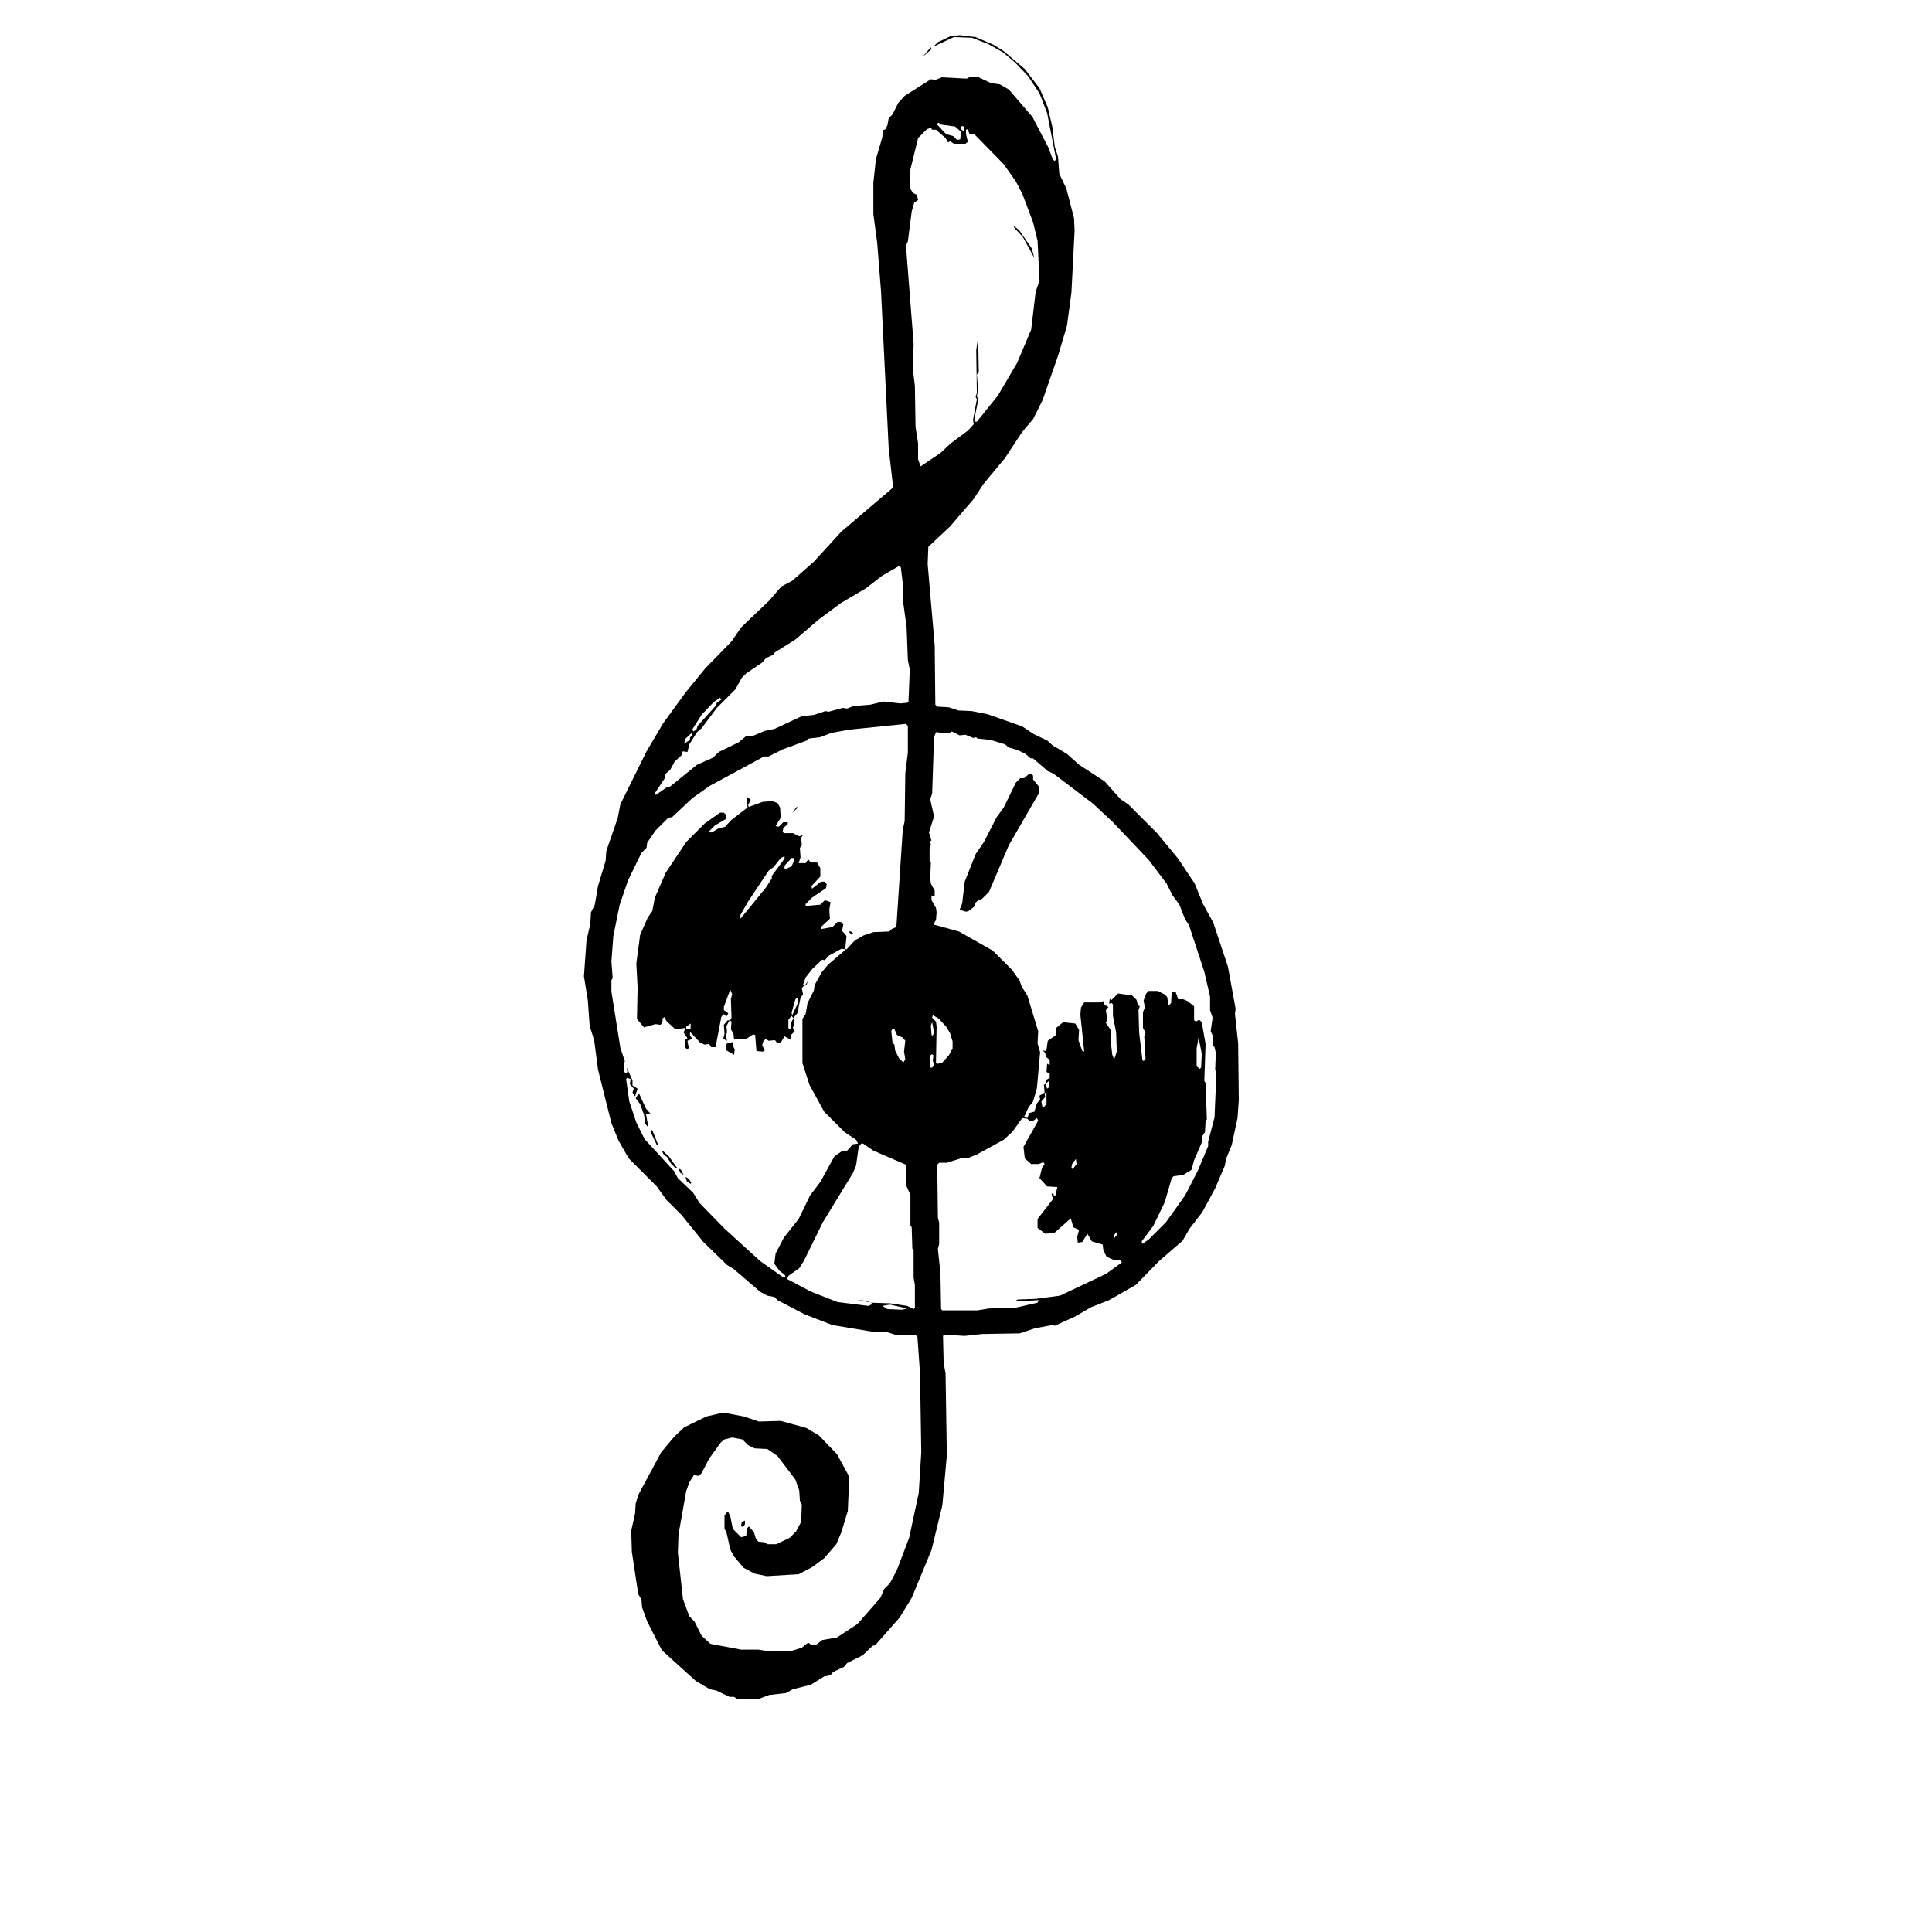
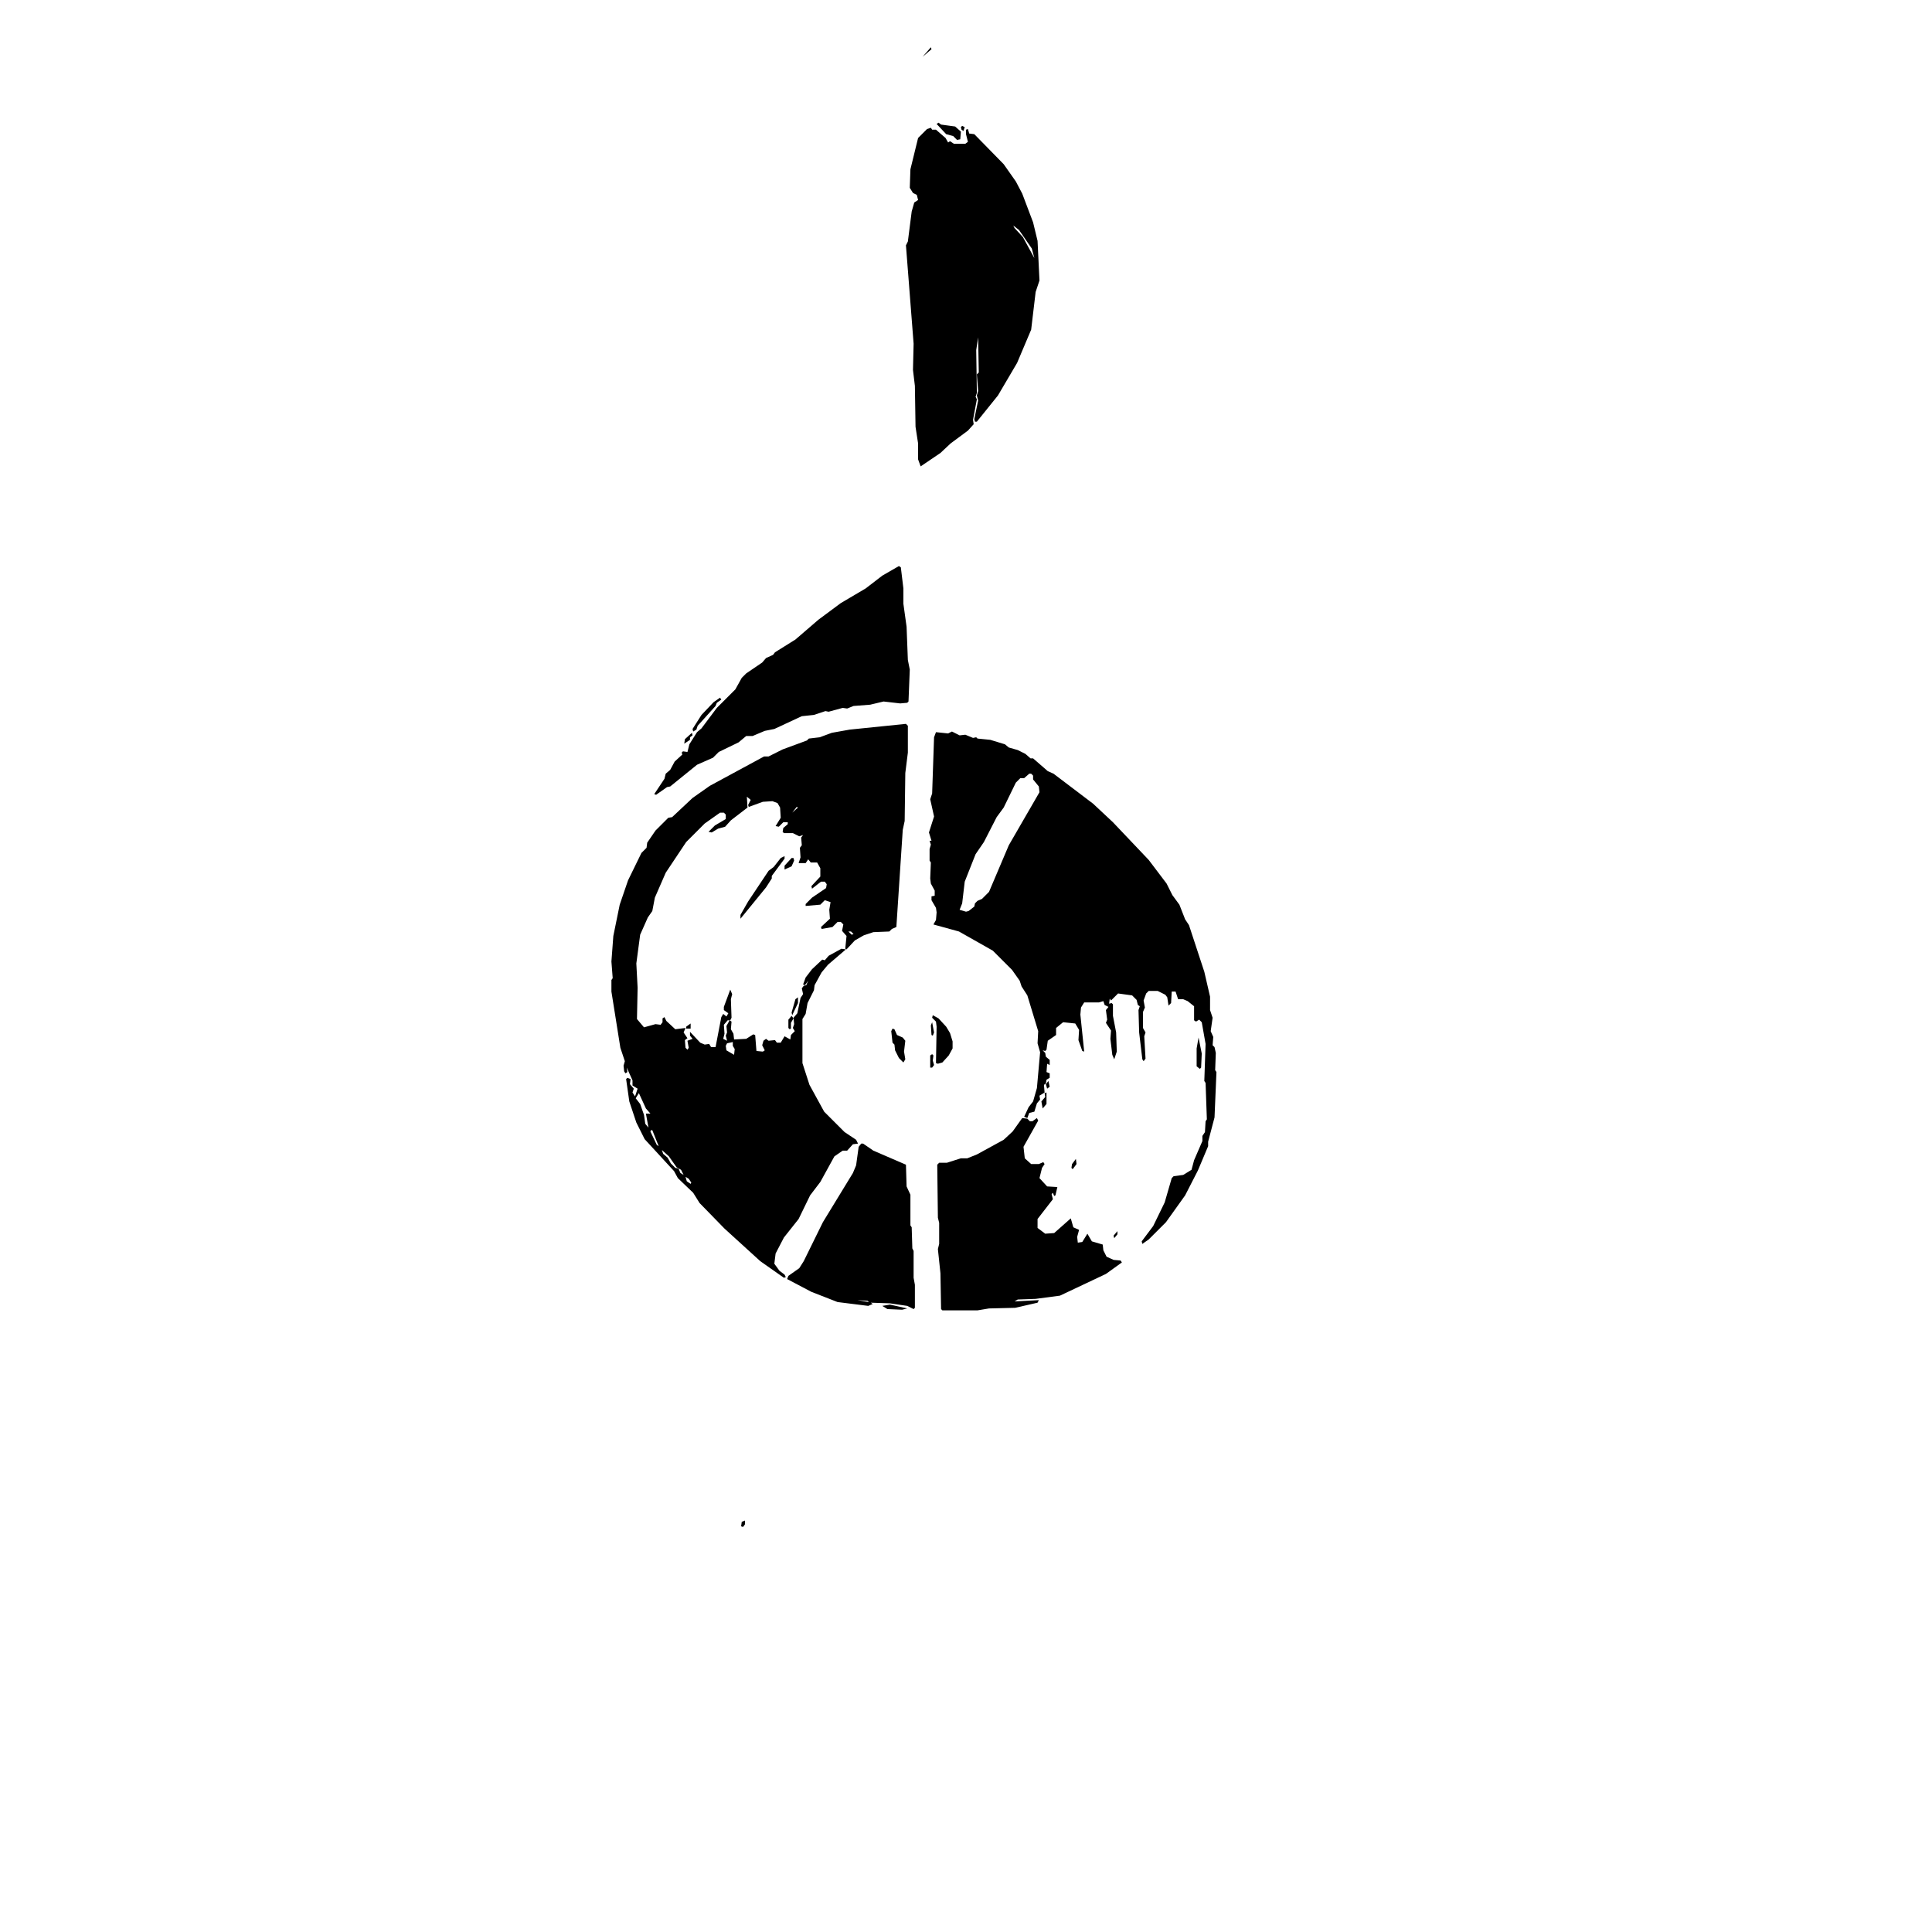
<svg xmlns="http://www.w3.org/2000/svg" viewBox="0 0 3024 3024" width="100%" height="100%">
-   <path fill="currentColor" fill-rule="evenodd" d="M 1166,2380 L 1161,2382 L 1160,2389 L 1163,2390 L 1166,2386 Z M 1342,2035 L 1360,2038 L 1358,2036 Z M 1073,1842 L 1075,1849 L 1081,1853 L 1082,1851 L 1078,1845 Z M 1036,1800 L 1038,1806 L 1045,1812 L 1050,1821 L 1057,1828 L 1062,1829 L 1065,1836 L 1070,1839 L 1066,1831 L 1059,1827 L 1047,1810 Z M 1019,1769 L 1018,1771 L 1028,1792 L 1031,1794 L 1021,1769 Z M 1000,1711 L 995,1719 L 1002,1728 L 1008,1745 L 1010,1759 L 1015,1765 L 1011,1743 L 1018,1743 L 1011,1735 Z M 1138,1633 L 1136,1637 L 1137,1644 L 1149,1651 L 1150,1642 L 1147,1637 L 1147,1631 Z M 1328,1458 L 1333,1463 L 1336,1462 L 1332,1458 Z M 1249,1264 L 1247,1263 L 1240,1272 Z M 1614,1211 L 1611,1211 L 1603,1218 L 1597,1218 L 1590,1225 L 1571,1264 L 1560,1279 L 1540,1318 L 1527,1337 L 1510,1380 L 1506,1414 L 1502,1424 L 1512,1427 L 1516,1426 L 1525,1419 L 1526,1414 L 1530,1410 L 1537,1407 L 1548,1396 L 1579,1323 L 1627,1240 L 1626,1231 L 1617,1220 L 1617,1214 Z M 1530,488 L 1529,508 Z M 1583,347 L 1588,357 L 1601,371 L 1619,404 L 1615,389 L 1595,360 L 1586,353 Z M 1457,74 L 1444,89 L 1458,77 Z M 1527,58 L 1502,55 L 1487,57 L 1468,66 L 1461,73 L 1493,58 L 1521,59 L 1547,69 L 1570,82 L 1589,98 L 1609,119 L 1627,146 L 1639,177 L 1653,249 L 1651,252 L 1648,250 L 1641,231 L 1616,183 L 1579,140 L 1565,132 L 1551,130 L 1532,121 L 1517,121 L 1513,123 L 1474,121 L 1464,125 L 1457,124 L 1416,150 L 1406,161 L 1397,179 L 1391,185 L 1389,196 L 1386,202 L 1382,204 L 1381,215 L 1371,249 L 1367,286 L 1367,335 L 1373,380 L 1379,456 L 1391,702 L 1398,763 L 1317,832 L 1274,879 L 1240,909 L 1223,918 L 1204,940 L 1160,982 L 1145,1004 L 1104,1046 L 1073,1084 L 1038,1132 L 1012,1176 L 971,1259 L 967,1280 L 949,1332 L 948,1347 L 936,1387 L 931,1416 L 925,1428 L 924,1446 L 918,1472 L 914,1528 L 920,1565 L 923,1606 L 930,1628 L 936,1674 L 957,1758 L 968,1785 L 984,1813 L 1028,1857 L 1043,1878 L 1067,1902 L 1101,1944 L 1138,1980 L 1148,1986 L 1190,2022 L 1201,2028 L 1212,2030 L 1217,2035 L 1259,2057 L 1303,2074 L 1363,2084 L 1388,2085 L 1401,2089 L 1433,2089 L 1436,2093 L 1440,2149 L 1442,2273 L 1438,2337 L 1423,2407 L 1404,2457 L 1393,2478 L 1384,2487 L 1378,2501 L 1342,2542 L 1310,2563 L 1287,2567 L 1278,2574 L 1269,2574 L 1265,2571 L 1255,2579 L 1239,2584 L 1206,2585 L 1187,2582 L 1160,2582 L 1112,2573 L 1098,2560 L 1087,2538 L 1079,2530 L 1069,2503 L 1061,2430 L 1062,2402 L 1074,2334 L 1079,2320 L 1086,2309 L 1094,2310 L 1098,2306 L 1110,2283 L 1128,2258 L 1134,2253 L 1146,2250 L 1162,2253 L 1171,2262 L 1181,2267 L 1201,2268 L 1217,2279 L 1245,2316 L 1251,2333 L 1252,2349 L 1255,2355 L 1254,2382 L 1246,2397 L 1236,2407 L 1215,2417 L 1201,2417 L 1197,2414 L 1187,2413 L 1183,2408 L 1180,2398 L 1172,2389 L 1169,2393 L 1168,2404 L 1160,2406 L 1147,2393 L 1143,2373 L 1140,2367 L 1138,2367 L 1134,2372 L 1134,2393 L 1137,2398 L 1143,2425 L 1148,2435 L 1164,2454 L 1181,2463 L 1200,2467 L 1250,2464 L 1271,2453 L 1290,2439 L 1309,2417 L 1317,2398 L 1327,2365 L 1329,2318 L 1328,2309 L 1310,2276 L 1282,2247 L 1262,2235 L 1222,2224 L 1188,2225 L 1164,2217 L 1132,2211 L 1106,2217 L 1071,2234 L 1056,2248 L 1035,2273 L 1000,2338 L 995,2353 L 994,2369 L 988,2396 L 989,2429 L 999,2495 L 1004,2504 L 1005,2516 L 1013,2538 L 1036,2583 L 1089,2631 L 1111,2644 L 1121,2646 L 1142,2656 L 1149,2656 L 1155,2660 L 1188,2659 L 1204,2653 L 1230,2650 L 1241,2644 L 1269,2637 L 1290,2624 L 1300,2622 L 1304,2617 L 1321,2609 L 1326,2603 L 1350,2591 L 1366,2576 L 1370,2575 L 1408,2532 L 1427,2501 L 1458,2426 L 1475,2356 L 1482,2278 L 1480,2150 L 1477,2133 L 1476,2091 L 1478,2089 L 1510,2091 L 1537,2088 L 1596,2087 L 1620,2079 L 1647,2074 L 1651,2075 L 1682,2061 L 1708,2046 L 1736,2035 L 1778,2011 L 1814,1974 L 1851,1942 L 1862,1923 L 1882,1897 L 1902,1860 L 1917,1825 L 1919,1814 L 1928,1792 L 1937,1750 L 1939,1722 L 1938,1633 L 1933,1587 L 1934,1579 L 1922,1513 L 1899,1444 L 1883,1415 L 1870,1383 L 1844,1344 L 1811,1304 L 1766,1259 L 1754,1251 L 1729,1223 L 1689,1197 L 1670,1180 L 1648,1167 L 1639,1159 L 1618,1149 L 1600,1137 L 1546,1118 L 1521,1113 L 1500,1112 L 1485,1107 L 1467,1106 L 1464,1103 L 1463,1010 L 1452,883 L 1453,856 L 1487,824 L 1524,781 L 1539,758 L 1573,717 L 1600,676 L 1617,656 L 1632,626 L 1656,557 L 1670,510 L 1677,458 L 1682,361 L 1681,341 L 1669,295 L 1658,272 L 1656,245 L 1651,230 L 1647,198 L 1640,168 L 1627,138 L 1604,108 L 1571,80 L 1555,70 Z M 1381,2044 L 1393,2042 L 1420,2048 L 1412,2050 L 1389,2049 Z M 1749,1927 L 1749,1932 L 1744,1938 L 1743,1934 Z M 1684,1814 L 1685,1822 L 1679,1830 L 1677,1828 L 1678,1822 Z M 1348,1790 L 1351,1790 L 1367,1801 L 1418,1823 L 1419,1857 L 1425,1870 L 1425,1918 L 1427,1921 L 1428,1954 L 1430,1958 L 1430,2000 L 1432,2011 L 1432,2047 L 1430,2049 L 1420,2044 L 1393,2040 L 1363,2039 L 1366,2041 L 1359,2044 L 1311,2038 L 1270,2022 L 1232,2002 L 1234,1997 L 1251,1985 L 1258,1974 L 1288,1913 L 1335,1836 L 1340,1824 L 1344,1795 Z M 1623,1750 L 1625,1754 L 1602,1795 L 1604,1813 L 1614,1822 L 1626,1822 L 1633,1819 L 1635,1822 L 1631,1828 L 1627,1844 L 1639,1857 L 1655,1858 L 1652,1871 L 1650,1872 L 1648,1867 L 1646,1869 L 1648,1877 L 1624,1908 L 1624,1922 L 1636,1931 L 1650,1930 L 1676,1907 L 1680,1921 L 1689,1925 L 1686,1936 L 1687,1945 L 1694,1944 L 1702,1931 L 1709,1943 L 1726,1948 L 1727,1957 L 1732,1967 L 1743,1972 L 1754,1973 L 1756,1976 L 1731,1994 L 1659,2028 L 1621,2033 L 1593,2034 L 1588,2037 L 1626,2035 L 1624,2039 L 1589,2047 L 1548,2048 L 1530,2051 L 1475,2051 L 1473,2049 L 1472,1993 L 1468,1955 L 1470,1947 L 1470,1914 L 1468,1906 L 1467,1823 L 1470,1820 L 1482,1820 L 1504,1813 L 1514,1813 L 1529,1807 L 1571,1784 L 1585,1771 L 1600,1750 L 1608,1751 L 1612,1755 L 1616,1755 Z M 1638,1710 L 1638,1728 L 1632,1735 L 1630,1724 L 1636,1717 L 1635,1711 Z M 1641,1692 L 1643,1701 L 1639,1704 L 1637,1697 Z M 1459,1650 L 1461,1652 L 1460,1660 L 1462,1667 L 1459,1671 L 1456,1671 L 1456,1652 Z M 1876,1624 L 1881,1649 L 1880,1671 L 1878,1673 L 1873,1669 L 1873,1641 Z M 1397,1610 L 1400,1611 L 1404,1620 L 1413,1624 L 1417,1629 L 1415,1646 L 1417,1658 L 1414,1663 L 1407,1656 L 1401,1644 L 1400,1635 L 1397,1632 L 1395,1614 Z M 1081,1602 L 1081,1610 L 1074,1610 L 1074,1607 Z M 1459,1600 L 1462,1616 L 1460,1621 L 1458,1620 L 1457,1605 Z M 1239,1590 L 1242,1594 L 1238,1601 L 1238,1610 L 1236,1611 L 1234,1609 L 1234,1596 Z M 1460,1589 L 1469,1594 L 1481,1607 L 1487,1617 L 1491,1630 L 1491,1641 L 1485,1652 L 1475,1663 L 1468,1665 L 1465,1664 L 1466,1607 L 1465,1599 L 1459,1593 Z M 1249,1561 L 1249,1570 L 1240,1589 L 1239,1585 L 1245,1564 Z M 1242,1343 L 1243,1347 L 1239,1356 L 1228,1361 L 1228,1355 L 1239,1343 Z M 1228,1340 L 1228,1344 L 1208,1371 L 1208,1375 L 1199,1389 L 1159,1438 L 1159,1432 L 1171,1411 L 1203,1363 L 1211,1357 L 1222,1343 Z M 1083,1147 L 1084,1151 L 1080,1154 L 1080,1158 L 1071,1164 L 1072,1157 Z M 1465,1146 L 1484,1148 L 1490,1145 L 1502,1151 L 1511,1150 L 1523,1155 L 1528,1154 L 1530,1156 L 1550,1158 L 1573,1165 L 1579,1170 L 1593,1174 L 1605,1180 L 1613,1187 L 1617,1187 L 1640,1207 L 1649,1211 L 1711,1258 L 1742,1287 L 1798,1346 L 1826,1383 L 1835,1401 L 1846,1416 L 1855,1439 L 1861,1448 L 1885,1521 L 1894,1560 L 1894,1581 L 1898,1593 L 1895,1614 L 1899,1623 L 1898,1636 L 1901,1639 L 1903,1648 L 1902,1675 L 1904,1678 L 1901,1749 L 1891,1787 L 1891,1794 L 1875,1832 L 1855,1871 L 1825,1913 L 1798,1940 L 1788,1947 L 1787,1943 L 1805,1919 L 1823,1882 L 1834,1844 L 1837,1841 L 1852,1839 L 1865,1831 L 1869,1816 L 1882,1786 L 1882,1778 L 1886,1772 L 1887,1755 L 1889,1752 L 1887,1695 L 1885,1692 L 1887,1634 L 1881,1600 L 1877,1596 L 1872,1599 L 1869,1597 L 1869,1575 L 1859,1567 L 1852,1564 L 1844,1564 L 1840,1552 L 1834,1552 L 1833,1570 L 1829,1574 L 1827,1561 L 1824,1557 L 1812,1551 L 1798,1551 L 1794,1555 L 1790,1566 L 1792,1577 L 1789,1584 L 1789,1609 L 1793,1616 L 1791,1622 L 1793,1657 L 1790,1661 L 1788,1658 L 1783,1616 L 1782,1581 L 1784,1575 L 1781,1573 L 1779,1565 L 1772,1558 L 1750,1555 L 1739,1566 L 1737,1563 L 1736,1571 L 1740,1570 L 1742,1572 L 1742,1590 L 1747,1616 L 1748,1646 L 1744,1658 L 1741,1651 L 1738,1626 L 1739,1613 L 1731,1601 L 1733,1596 L 1731,1581 L 1735,1576 L 1729,1573 L 1727,1567 L 1720,1569 L 1697,1569 L 1692,1577 L 1691,1588 L 1697,1646 L 1694,1645 L 1688,1628 L 1689,1612 L 1683,1602 L 1664,1600 L 1653,1609 L 1653,1620 L 1640,1629 L 1638,1643 L 1636,1645 L 1632,1644 L 1636,1648 L 1637,1654 L 1643,1659 L 1643,1667 L 1639,1665 L 1638,1678 L 1643,1680 L 1643,1687 L 1638,1690 L 1637,1696 L 1634,1698 L 1635,1710 L 1627,1715 L 1628,1721 L 1623,1727 L 1619,1740 L 1611,1742 L 1608,1750 L 1603,1748 L 1610,1733 L 1617,1724 L 1623,1703 L 1628,1647 L 1624,1633 L 1625,1614 L 1608,1558 L 1599,1544 L 1596,1535 L 1584,1518 L 1554,1488 L 1501,1458 L 1461,1447 L 1465,1440 L 1466,1428 L 1465,1421 L 1458,1409 L 1458,1403 L 1463,1402 L 1463,1394 L 1457,1383 L 1456,1375 L 1457,1350 L 1455,1347 L 1455,1329 L 1457,1322 L 1455,1316 L 1458,1316 L 1454,1303 L 1462,1278 L 1456,1251 L 1459,1242 L 1462,1154 Z M 1418,1133 L 1421,1136 L 1421,1178 L 1417,1210 L 1416,1285 L 1413,1299 L 1403,1451 L 1396,1454 L 1392,1458 L 1367,1459 L 1352,1464 L 1338,1472 L 1325,1486 L 1323,1485 L 1325,1465 L 1318,1457 L 1320,1447 L 1316,1443 L 1311,1443 L 1303,1451 L 1286,1454 L 1285,1451 L 1299,1438 L 1298,1424 L 1300,1412 L 1291,1409 L 1284,1416 L 1261,1418 L 1261,1415 L 1271,1405 L 1293,1390 L 1294,1384 L 1291,1380 L 1285,1380 L 1271,1391 L 1270,1387 L 1284,1372 L 1284,1359 L 1279,1350 L 1269,1350 L 1265,1345 L 1261,1351 L 1250,1351 L 1253,1342 L 1252,1327 L 1255,1323 L 1254,1311 L 1257,1307 L 1251,1309 L 1241,1304 L 1227,1304 L 1225,1302 L 1226,1296 L 1233,1290 L 1233,1287 L 1226,1287 L 1219,1294 L 1214,1293 L 1222,1280 L 1221,1264 L 1217,1257 L 1209,1254 L 1194,1255 L 1172,1263 L 1171,1260 L 1175,1252 L 1169,1247 L 1170,1264 L 1144,1284 L 1135,1294 L 1124,1297 L 1114,1303 L 1109,1302 L 1119,1292 L 1136,1282 L 1136,1275 L 1133,1272 L 1127,1272 L 1103,1289 L 1074,1318 L 1042,1366 L 1025,1405 L 1021,1426 L 1014,1436 L 1002,1463 L 996,1508 L 998,1546 L 997,1595 L 1008,1608 L 1026,1603 L 1034,1604 L 1037,1600 L 1037,1594 L 1040,1592 L 1043,1598 L 1057,1611 L 1073,1609 L 1070,1616 L 1076,1625 L 1072,1628 L 1073,1640 L 1076,1643 L 1078,1640 L 1076,1629 L 1084,1626 L 1080,1621 L 1080,1615 L 1096,1632 L 1103,1635 L 1110,1634 L 1113,1639 L 1120,1639 L 1129,1592 L 1132,1587 L 1137,1591 L 1140,1586 L 1133,1581 L 1133,1576 L 1143,1549 L 1146,1556 L 1144,1564 L 1145,1593 L 1143,1597 L 1139,1597 L 1133,1604 L 1134,1618 L 1132,1626 L 1138,1629 L 1136,1621 L 1138,1616 L 1137,1606 L 1142,1597 L 1145,1599 L 1144,1611 L 1148,1618 L 1149,1627 L 1168,1626 L 1179,1619 L 1182,1620 L 1184,1645 L 1194,1646 L 1197,1644 L 1193,1636 L 1195,1629 L 1199,1626 L 1203,1629 L 1213,1628 L 1216,1632 L 1222,1632 L 1228,1622 L 1237,1627 L 1238,1620 L 1244,1614 L 1241,1609 L 1243,1603 L 1242,1593 L 1248,1586 L 1253,1562 L 1257,1556 L 1255,1547 L 1258,1543 L 1262,1542 L 1265,1535 L 1260,1542 L 1257,1541 L 1261,1530 L 1271,1517 L 1287,1502 L 1291,1503 L 1297,1496 L 1317,1485 L 1324,1486 L 1296,1510 L 1286,1522 L 1275,1542 L 1274,1550 L 1264,1570 L 1261,1587 L 1256,1595 L 1256,1664 L 1267,1698 L 1290,1740 L 1322,1772 L 1340,1784 L 1343,1790 L 1335,1791 L 1326,1801 L 1319,1801 L 1306,1810 L 1284,1850 L 1268,1871 L 1250,1908 L 1227,1937 L 1214,1962 L 1212,1978 L 1220,1989 L 1228,1995 L 1230,1999 L 1227,2000 L 1190,1974 L 1134,1923 L 1095,1883 L 1085,1867 L 1061,1844 L 1055,1833 L 1009,1783 L 996,1757 L 985,1724 L 980,1689 L 982,1687 L 987,1689 L 986,1697 L 992,1704 L 990,1710 L 994,1716 L 998,1704 L 990,1699 L 990,1691 L 981,1671 L 982,1678 L 979,1680 L 977,1677 L 976,1668 L 978,1661 L 971,1640 L 957,1552 L 957,1534 L 959,1531 L 957,1505 L 960,1465 L 970,1416 L 983,1378 L 1004,1335 L 1012,1327 L 1013,1319 L 1026,1300 L 1046,1280 L 1052,1279 L 1084,1249 L 1111,1230 L 1196,1184 L 1203,1184 L 1225,1173 L 1263,1159 L 1266,1156 L 1283,1154 L 1302,1147 L 1330,1142 Z M 1127,1092 L 1129,1095 L 1122,1100 L 1120,1105 L 1092,1136 L 1090,1142 L 1085,1145 L 1084,1141 L 1098,1119 L 1117,1099 Z M 1410,888 L 1414,921 L 1414,945 L 1419,981 L 1421,1033 L 1424,1048 L 1422,1098 L 1420,1100 L 1409,1101 L 1383,1098 L 1362,1103 L 1336,1105 L 1326,1109 L 1319,1108 L 1297,1114 L 1292,1113 L 1274,1119 L 1255,1121 L 1212,1141 L 1197,1144 L 1178,1152 L 1168,1152 L 1156,1162 L 1125,1177 L 1116,1186 L 1091,1197 L 1049,1231 L 1044,1232 L 1027,1244 L 1024,1243 L 1040,1219 L 1042,1211 L 1049,1205 L 1056,1192 L 1068,1181 L 1067,1178 L 1069,1176 L 1076,1177 L 1079,1165 L 1091,1146 L 1098,1140 L 1122,1108 L 1151,1079 L 1161,1061 L 1168,1054 L 1193,1037 L 1199,1030 L 1210,1025 L 1213,1021 L 1245,1001 L 1281,970 L 1316,944 L 1355,921 L 1381,901 L 1407,886 Z M 1515,202 L 1517,209 L 1525,210 L 1571,257 L 1590,284 L 1600,303 L 1617,348 L 1624,377 L 1627,439 L 1621,457 L 1614,516 L 1592,568 L 1562,619 L 1529,660 L 1526,660 L 1525,656 L 1531,627 L 1529,619 L 1531,612 L 1529,586 L 1532,583 L 1531,528 L 1528,548 L 1529,615 L 1527,621 L 1529,625 L 1523,657 L 1524,664 L 1515,674 L 1488,694 L 1472,709 L 1441,730 L 1437,719 L 1437,694 L 1433,668 L 1432,604 L 1429,579 L 1430,538 L 1418,384 L 1421,378 L 1427,331 L 1431,317 L 1437,313 L 1435,305 L 1429,302 L 1424,294 L 1425,265 L 1437,216 L 1451,202 L 1457,200 L 1459,203 L 1465,203 L 1480,216 L 1484,223 L 1487,221 L 1493,225 L 1511,225 L 1515,222 L 1512,210 L 1512,203 Z M 1506,197 L 1510,199 L 1508,205 L 1505,203 L 1504,199 Z M 1466,194 L 1469,192 L 1473,195 L 1495,198 L 1504,206 L 1503,218 L 1498,219 L 1492,213 L 1481,210 Z" />
+   <path fill="currentColor" fill-rule="evenodd" d="M 1166,2380 L 1161,2382 L 1160,2389 L 1163,2390 L 1166,2386 Z M 1342,2035 L 1360,2038 L 1358,2036 Z M 1073,1842 L 1075,1849 L 1081,1853 L 1082,1851 L 1078,1845 Z M 1036,1800 L 1038,1806 L 1045,1812 L 1050,1821 L 1057,1828 L 1062,1829 L 1065,1836 L 1070,1839 L 1066,1831 L 1059,1827 L 1047,1810 Z M 1019,1769 L 1018,1771 L 1028,1792 L 1031,1794 L 1021,1769 Z M 1000,1711 L 995,1719 L 1002,1728 L 1008,1745 L 1010,1759 L 1015,1765 L 1011,1743 L 1018,1743 L 1011,1735 Z M 1138,1633 L 1136,1637 L 1137,1644 L 1149,1651 L 1150,1642 L 1147,1637 L 1147,1631 Z M 1328,1458 L 1333,1463 L 1336,1462 L 1332,1458 Z M 1249,1264 L 1247,1263 L 1240,1272 Z M 1614,1211 L 1611,1211 L 1603,1218 L 1597,1218 L 1590,1225 L 1571,1264 L 1560,1279 L 1540,1318 L 1527,1337 L 1510,1380 L 1506,1414 L 1502,1424 L 1512,1427 L 1516,1426 L 1525,1419 L 1526,1414 L 1530,1410 L 1537,1407 L 1548,1396 L 1579,1323 L 1627,1240 L 1626,1231 L 1617,1220 L 1617,1214 Z M 1530,488 L 1529,508 Z M 1583,347 L 1588,357 L 1601,371 L 1619,404 L 1615,389 L 1595,360 L 1586,353 Z M 1457,74 L 1444,89 L 1458,77 Z M 1381,2044 L 1393,2042 L 1420,2048 L 1412,2050 L 1389,2049 Z M 1749,1927 L 1749,1932 L 1744,1938 L 1743,1934 Z M 1684,1814 L 1685,1822 L 1679,1830 L 1677,1828 L 1678,1822 Z M 1348,1790 L 1351,1790 L 1367,1801 L 1418,1823 L 1419,1857 L 1425,1870 L 1425,1918 L 1427,1921 L 1428,1954 L 1430,1958 L 1430,2000 L 1432,2011 L 1432,2047 L 1430,2049 L 1420,2044 L 1393,2040 L 1363,2039 L 1366,2041 L 1359,2044 L 1311,2038 L 1270,2022 L 1232,2002 L 1234,1997 L 1251,1985 L 1258,1974 L 1288,1913 L 1335,1836 L 1340,1824 L 1344,1795 Z M 1623,1750 L 1625,1754 L 1602,1795 L 1604,1813 L 1614,1822 L 1626,1822 L 1633,1819 L 1635,1822 L 1631,1828 L 1627,1844 L 1639,1857 L 1655,1858 L 1652,1871 L 1650,1872 L 1648,1867 L 1646,1869 L 1648,1877 L 1624,1908 L 1624,1922 L 1636,1931 L 1650,1930 L 1676,1907 L 1680,1921 L 1689,1925 L 1686,1936 L 1687,1945 L 1694,1944 L 1702,1931 L 1709,1943 L 1726,1948 L 1727,1957 L 1732,1967 L 1743,1972 L 1754,1973 L 1756,1976 L 1731,1994 L 1659,2028 L 1621,2033 L 1593,2034 L 1588,2037 L 1626,2035 L 1624,2039 L 1589,2047 L 1548,2048 L 1530,2051 L 1475,2051 L 1473,2049 L 1472,1993 L 1468,1955 L 1470,1947 L 1470,1914 L 1468,1906 L 1467,1823 L 1470,1820 L 1482,1820 L 1504,1813 L 1514,1813 L 1529,1807 L 1571,1784 L 1585,1771 L 1600,1750 L 1608,1751 L 1612,1755 L 1616,1755 Z M 1638,1710 L 1638,1728 L 1632,1735 L 1630,1724 L 1636,1717 L 1635,1711 Z M 1641,1692 L 1643,1701 L 1639,1704 L 1637,1697 Z M 1459,1650 L 1461,1652 L 1460,1660 L 1462,1667 L 1459,1671 L 1456,1671 L 1456,1652 Z M 1876,1624 L 1881,1649 L 1880,1671 L 1878,1673 L 1873,1669 L 1873,1641 Z M 1397,1610 L 1400,1611 L 1404,1620 L 1413,1624 L 1417,1629 L 1415,1646 L 1417,1658 L 1414,1663 L 1407,1656 L 1401,1644 L 1400,1635 L 1397,1632 L 1395,1614 Z M 1081,1602 L 1081,1610 L 1074,1610 L 1074,1607 Z M 1459,1600 L 1462,1616 L 1460,1621 L 1458,1620 L 1457,1605 Z M 1239,1590 L 1242,1594 L 1238,1601 L 1238,1610 L 1236,1611 L 1234,1609 L 1234,1596 Z M 1460,1589 L 1469,1594 L 1481,1607 L 1487,1617 L 1491,1630 L 1491,1641 L 1485,1652 L 1475,1663 L 1468,1665 L 1465,1664 L 1466,1607 L 1465,1599 L 1459,1593 Z M 1249,1561 L 1249,1570 L 1240,1589 L 1239,1585 L 1245,1564 Z M 1242,1343 L 1243,1347 L 1239,1356 L 1228,1361 L 1228,1355 L 1239,1343 Z M 1228,1340 L 1228,1344 L 1208,1371 L 1208,1375 L 1199,1389 L 1159,1438 L 1159,1432 L 1171,1411 L 1203,1363 L 1211,1357 L 1222,1343 Z M 1083,1147 L 1084,1151 L 1080,1154 L 1080,1158 L 1071,1164 L 1072,1157 Z M 1465,1146 L 1484,1148 L 1490,1145 L 1502,1151 L 1511,1150 L 1523,1155 L 1528,1154 L 1530,1156 L 1550,1158 L 1573,1165 L 1579,1170 L 1593,1174 L 1605,1180 L 1613,1187 L 1617,1187 L 1640,1207 L 1649,1211 L 1711,1258 L 1742,1287 L 1798,1346 L 1826,1383 L 1835,1401 L 1846,1416 L 1855,1439 L 1861,1448 L 1885,1521 L 1894,1560 L 1894,1581 L 1898,1593 L 1895,1614 L 1899,1623 L 1898,1636 L 1901,1639 L 1903,1648 L 1902,1675 L 1904,1678 L 1901,1749 L 1891,1787 L 1891,1794 L 1875,1832 L 1855,1871 L 1825,1913 L 1798,1940 L 1788,1947 L 1787,1943 L 1805,1919 L 1823,1882 L 1834,1844 L 1837,1841 L 1852,1839 L 1865,1831 L 1869,1816 L 1882,1786 L 1882,1778 L 1886,1772 L 1887,1755 L 1889,1752 L 1887,1695 L 1885,1692 L 1887,1634 L 1881,1600 L 1877,1596 L 1872,1599 L 1869,1597 L 1869,1575 L 1859,1567 L 1852,1564 L 1844,1564 L 1840,1552 L 1834,1552 L 1833,1570 L 1829,1574 L 1827,1561 L 1824,1557 L 1812,1551 L 1798,1551 L 1794,1555 L 1790,1566 L 1792,1577 L 1789,1584 L 1789,1609 L 1793,1616 L 1791,1622 L 1793,1657 L 1790,1661 L 1788,1658 L 1783,1616 L 1782,1581 L 1784,1575 L 1781,1573 L 1779,1565 L 1772,1558 L 1750,1555 L 1739,1566 L 1737,1563 L 1736,1571 L 1740,1570 L 1742,1572 L 1742,1590 L 1747,1616 L 1748,1646 L 1744,1658 L 1741,1651 L 1738,1626 L 1739,1613 L 1731,1601 L 1733,1596 L 1731,1581 L 1735,1576 L 1729,1573 L 1727,1567 L 1720,1569 L 1697,1569 L 1692,1577 L 1691,1588 L 1697,1646 L 1694,1645 L 1688,1628 L 1689,1612 L 1683,1602 L 1664,1600 L 1653,1609 L 1653,1620 L 1640,1629 L 1638,1643 L 1636,1645 L 1632,1644 L 1636,1648 L 1637,1654 L 1643,1659 L 1643,1667 L 1639,1665 L 1638,1678 L 1643,1680 L 1643,1687 L 1638,1690 L 1637,1696 L 1634,1698 L 1635,1710 L 1627,1715 L 1628,1721 L 1623,1727 L 1619,1740 L 1611,1742 L 1608,1750 L 1603,1748 L 1610,1733 L 1617,1724 L 1623,1703 L 1628,1647 L 1624,1633 L 1625,1614 L 1608,1558 L 1599,1544 L 1596,1535 L 1584,1518 L 1554,1488 L 1501,1458 L 1461,1447 L 1465,1440 L 1466,1428 L 1465,1421 L 1458,1409 L 1458,1403 L 1463,1402 L 1463,1394 L 1457,1383 L 1456,1375 L 1457,1350 L 1455,1347 L 1455,1329 L 1457,1322 L 1455,1316 L 1458,1316 L 1454,1303 L 1462,1278 L 1456,1251 L 1459,1242 L 1462,1154 Z M 1418,1133 L 1421,1136 L 1421,1178 L 1417,1210 L 1416,1285 L 1413,1299 L 1403,1451 L 1396,1454 L 1392,1458 L 1367,1459 L 1352,1464 L 1338,1472 L 1325,1486 L 1323,1485 L 1325,1465 L 1318,1457 L 1320,1447 L 1316,1443 L 1311,1443 L 1303,1451 L 1286,1454 L 1285,1451 L 1299,1438 L 1298,1424 L 1300,1412 L 1291,1409 L 1284,1416 L 1261,1418 L 1261,1415 L 1271,1405 L 1293,1390 L 1294,1384 L 1291,1380 L 1285,1380 L 1271,1391 L 1270,1387 L 1284,1372 L 1284,1359 L 1279,1350 L 1269,1350 L 1265,1345 L 1261,1351 L 1250,1351 L 1253,1342 L 1252,1327 L 1255,1323 L 1254,1311 L 1257,1307 L 1251,1309 L 1241,1304 L 1227,1304 L 1225,1302 L 1226,1296 L 1233,1290 L 1233,1287 L 1226,1287 L 1219,1294 L 1214,1293 L 1222,1280 L 1221,1264 L 1217,1257 L 1209,1254 L 1194,1255 L 1172,1263 L 1171,1260 L 1175,1252 L 1169,1247 L 1170,1264 L 1144,1284 L 1135,1294 L 1124,1297 L 1114,1303 L 1109,1302 L 1119,1292 L 1136,1282 L 1136,1275 L 1133,1272 L 1127,1272 L 1103,1289 L 1074,1318 L 1042,1366 L 1025,1405 L 1021,1426 L 1014,1436 L 1002,1463 L 996,1508 L 998,1546 L 997,1595 L 1008,1608 L 1026,1603 L 1034,1604 L 1037,1600 L 1037,1594 L 1040,1592 L 1043,1598 L 1057,1611 L 1073,1609 L 1070,1616 L 1076,1625 L 1072,1628 L 1073,1640 L 1076,1643 L 1078,1640 L 1076,1629 L 1084,1626 L 1080,1621 L 1080,1615 L 1096,1632 L 1103,1635 L 1110,1634 L 1113,1639 L 1120,1639 L 1129,1592 L 1132,1587 L 1137,1591 L 1140,1586 L 1133,1581 L 1133,1576 L 1143,1549 L 1146,1556 L 1144,1564 L 1145,1593 L 1143,1597 L 1139,1597 L 1133,1604 L 1134,1618 L 1132,1626 L 1138,1629 L 1136,1621 L 1138,1616 L 1137,1606 L 1142,1597 L 1145,1599 L 1144,1611 L 1148,1618 L 1149,1627 L 1168,1626 L 1179,1619 L 1182,1620 L 1184,1645 L 1194,1646 L 1197,1644 L 1193,1636 L 1195,1629 L 1199,1626 L 1203,1629 L 1213,1628 L 1216,1632 L 1222,1632 L 1228,1622 L 1237,1627 L 1238,1620 L 1244,1614 L 1241,1609 L 1243,1603 L 1242,1593 L 1248,1586 L 1253,1562 L 1257,1556 L 1255,1547 L 1258,1543 L 1262,1542 L 1265,1535 L 1260,1542 L 1257,1541 L 1261,1530 L 1271,1517 L 1287,1502 L 1291,1503 L 1297,1496 L 1317,1485 L 1324,1486 L 1296,1510 L 1286,1522 L 1275,1542 L 1274,1550 L 1264,1570 L 1261,1587 L 1256,1595 L 1256,1664 L 1267,1698 L 1290,1740 L 1322,1772 L 1340,1784 L 1343,1790 L 1335,1791 L 1326,1801 L 1319,1801 L 1306,1810 L 1284,1850 L 1268,1871 L 1250,1908 L 1227,1937 L 1214,1962 L 1212,1978 L 1220,1989 L 1228,1995 L 1230,1999 L 1227,2000 L 1190,1974 L 1134,1923 L 1095,1883 L 1085,1867 L 1061,1844 L 1055,1833 L 1009,1783 L 996,1757 L 985,1724 L 980,1689 L 982,1687 L 987,1689 L 986,1697 L 992,1704 L 990,1710 L 994,1716 L 998,1704 L 990,1699 L 990,1691 L 981,1671 L 982,1678 L 979,1680 L 977,1677 L 976,1668 L 978,1661 L 971,1640 L 957,1552 L 957,1534 L 959,1531 L 957,1505 L 960,1465 L 970,1416 L 983,1378 L 1004,1335 L 1012,1327 L 1013,1319 L 1026,1300 L 1046,1280 L 1052,1279 L 1084,1249 L 1111,1230 L 1196,1184 L 1203,1184 L 1225,1173 L 1263,1159 L 1266,1156 L 1283,1154 L 1302,1147 L 1330,1142 Z M 1127,1092 L 1129,1095 L 1122,1100 L 1120,1105 L 1092,1136 L 1090,1142 L 1085,1145 L 1084,1141 L 1098,1119 L 1117,1099 Z M 1410,888 L 1414,921 L 1414,945 L 1419,981 L 1421,1033 L 1424,1048 L 1422,1098 L 1420,1100 L 1409,1101 L 1383,1098 L 1362,1103 L 1336,1105 L 1326,1109 L 1319,1108 L 1297,1114 L 1292,1113 L 1274,1119 L 1255,1121 L 1212,1141 L 1197,1144 L 1178,1152 L 1168,1152 L 1156,1162 L 1125,1177 L 1116,1186 L 1091,1197 L 1049,1231 L 1044,1232 L 1027,1244 L 1024,1243 L 1040,1219 L 1042,1211 L 1049,1205 L 1056,1192 L 1068,1181 L 1067,1178 L 1069,1176 L 1076,1177 L 1079,1165 L 1091,1146 L 1098,1140 L 1122,1108 L 1151,1079 L 1161,1061 L 1168,1054 L 1193,1037 L 1199,1030 L 1210,1025 L 1213,1021 L 1245,1001 L 1281,970 L 1316,944 L 1355,921 L 1381,901 L 1407,886 Z M 1515,202 L 1517,209 L 1525,210 L 1571,257 L 1590,284 L 1600,303 L 1617,348 L 1624,377 L 1627,439 L 1621,457 L 1614,516 L 1592,568 L 1562,619 L 1529,660 L 1526,660 L 1525,656 L 1531,627 L 1529,619 L 1531,612 L 1529,586 L 1532,583 L 1531,528 L 1528,548 L 1529,615 L 1527,621 L 1529,625 L 1523,657 L 1524,664 L 1515,674 L 1488,694 L 1472,709 L 1441,730 L 1437,719 L 1437,694 L 1433,668 L 1432,604 L 1429,579 L 1430,538 L 1418,384 L 1421,378 L 1427,331 L 1431,317 L 1437,313 L 1435,305 L 1429,302 L 1424,294 L 1425,265 L 1437,216 L 1451,202 L 1457,200 L 1459,203 L 1465,203 L 1480,216 L 1484,223 L 1487,221 L 1493,225 L 1511,225 L 1515,222 L 1512,210 L 1512,203 Z M 1506,197 L 1510,199 L 1508,205 L 1505,203 L 1504,199 Z M 1466,194 L 1469,192 L 1473,195 L 1495,198 L 1504,206 L 1503,218 L 1498,219 L 1492,213 L 1481,210 Z" />
</svg>
